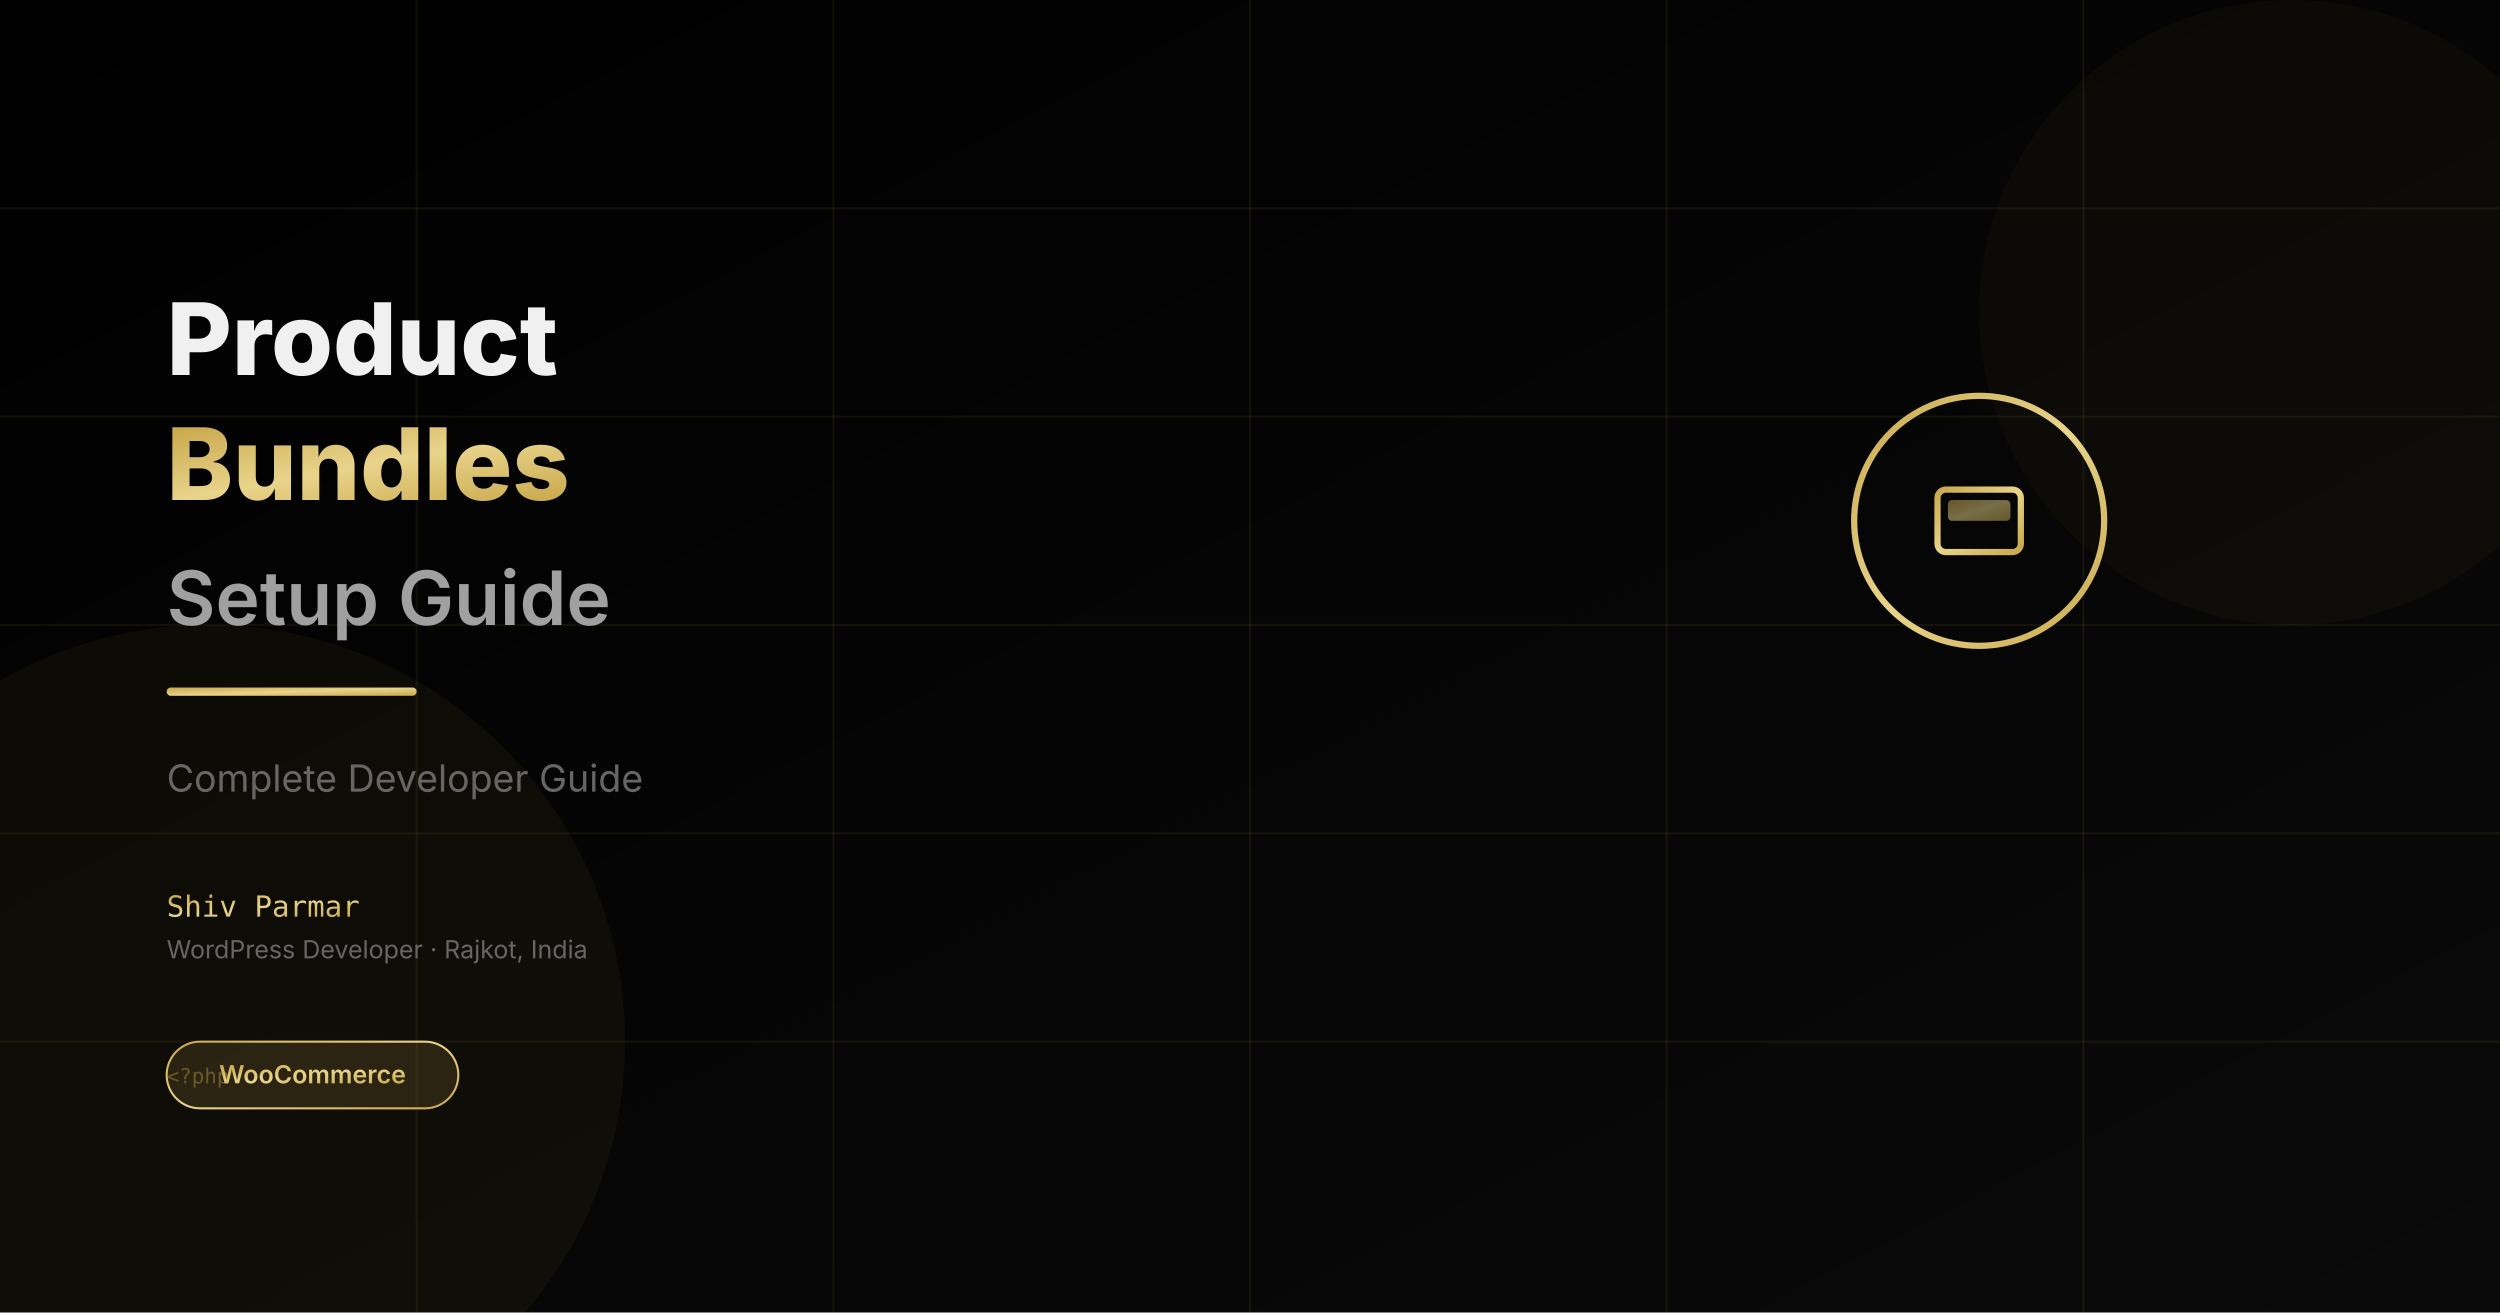
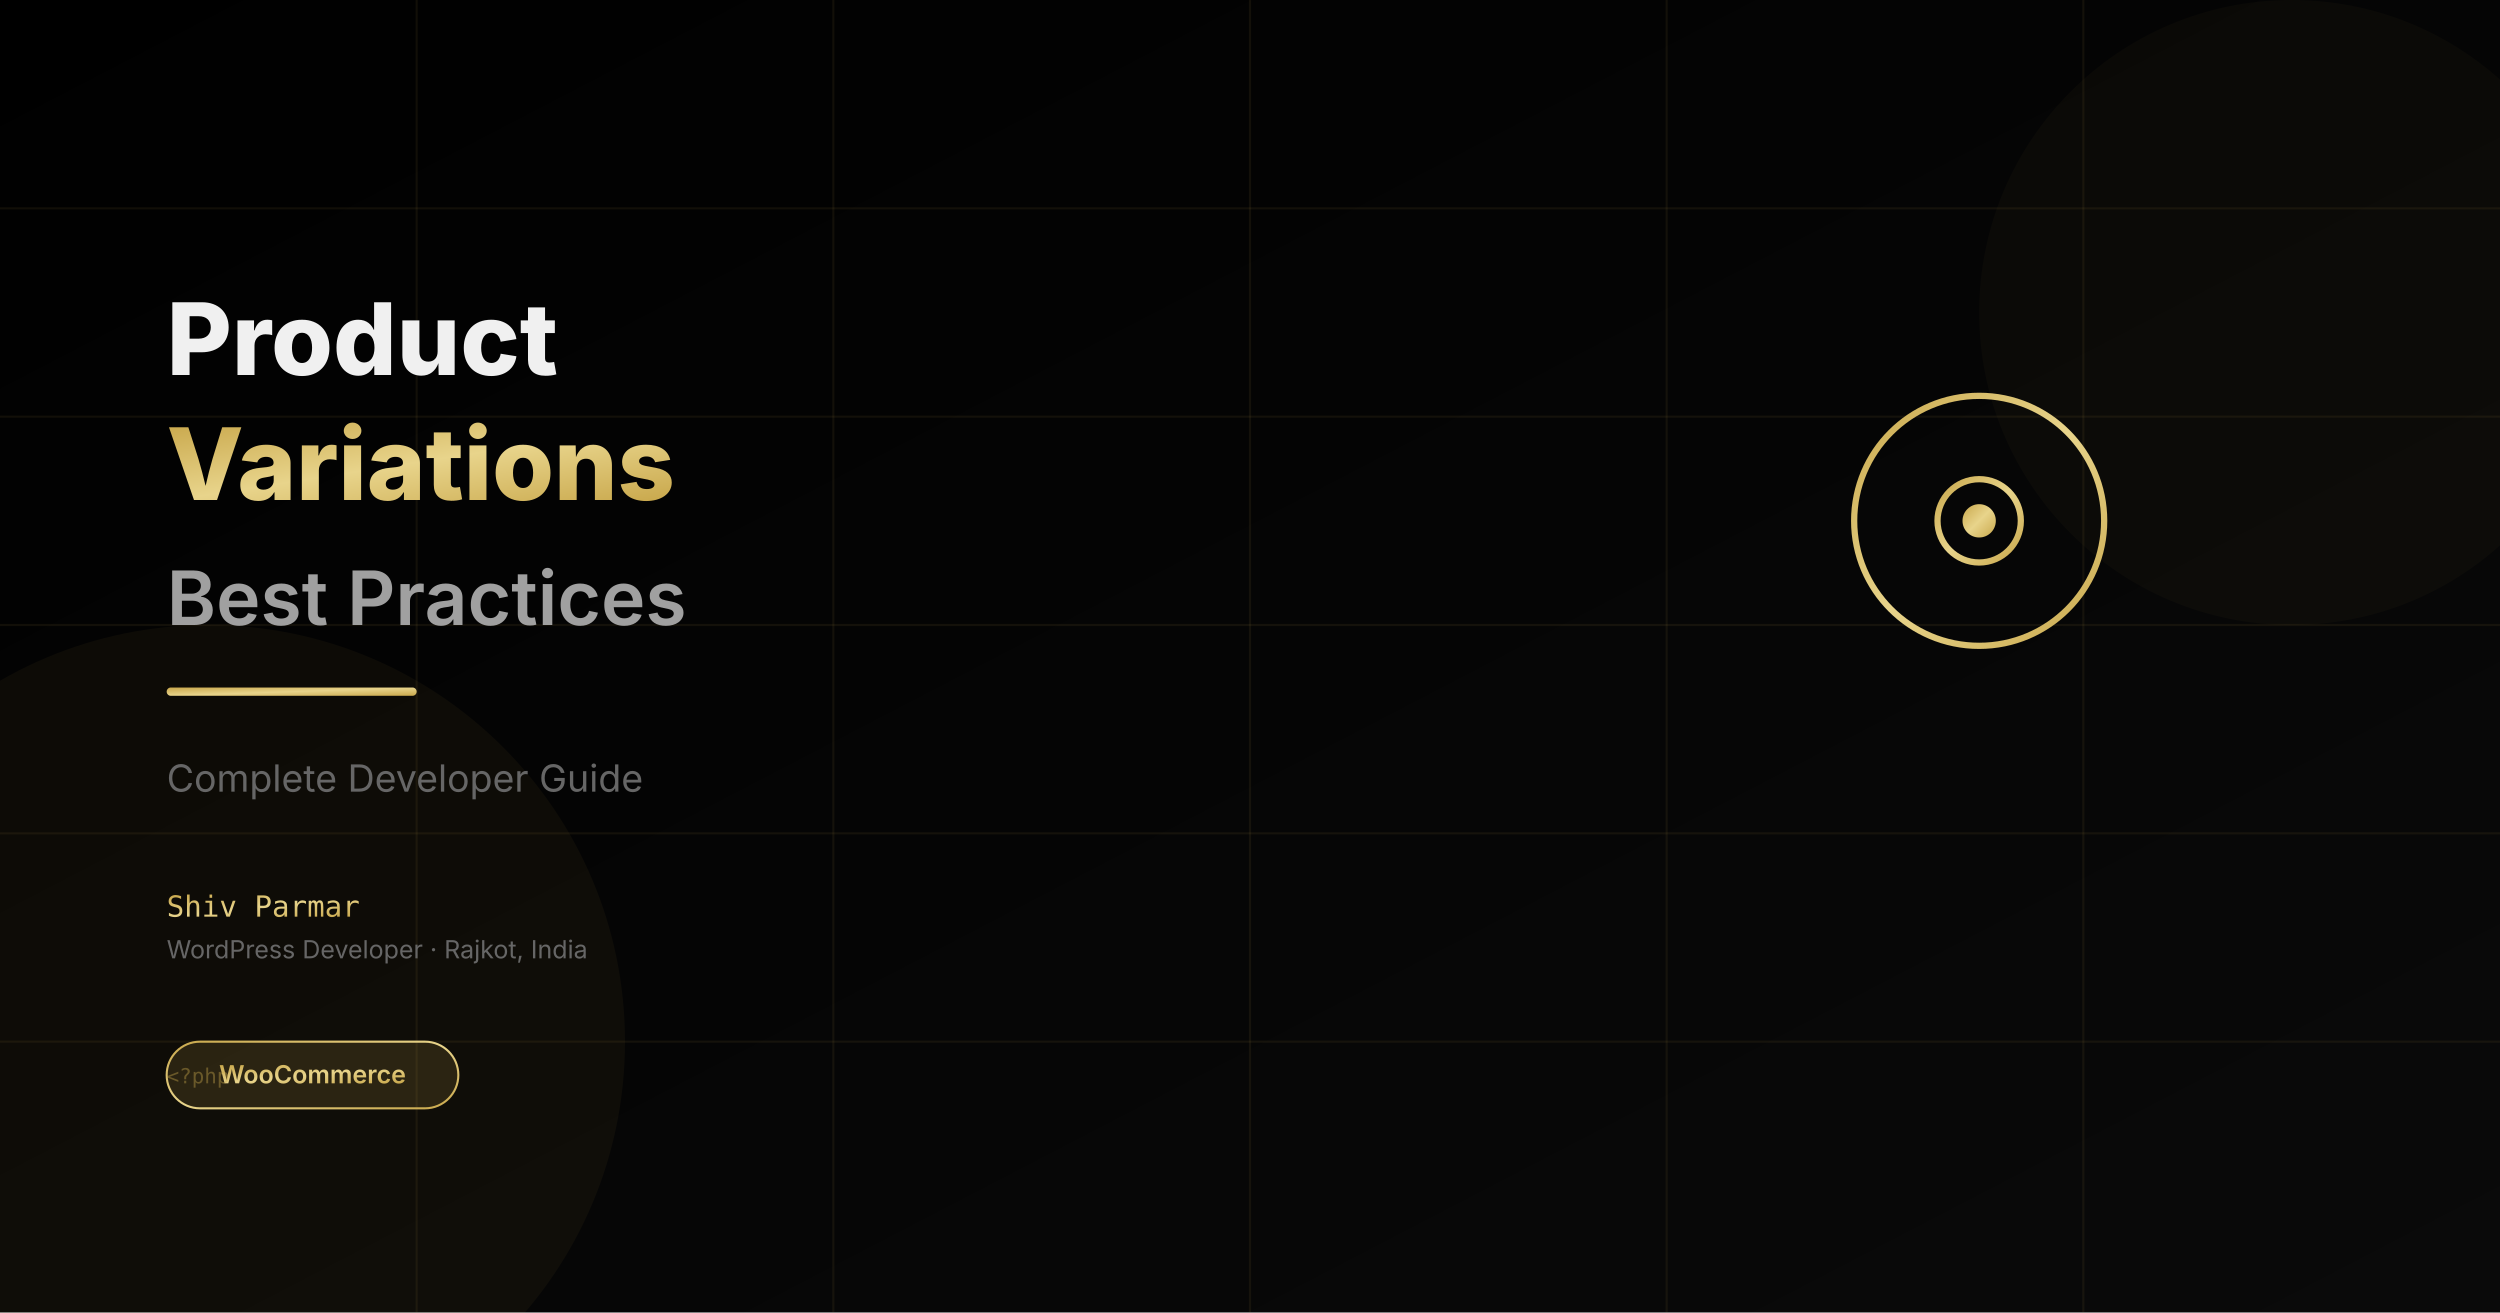
<svg xmlns="http://www.w3.org/2000/svg" width="1200" height="630" viewBox="0 0 1200 630">
  <defs>
    <linearGradient id="goldGrad" x1="0%" y1="0%" x2="100%" y2="100%">
      <stop offset="0%" style="stop-color:#c9a84c;stop-opacity:1" />
      <stop offset="50%" style="stop-color:#e8d48b;stop-opacity:1" />
      <stop offset="100%" style="stop-color:#c9a84c;stop-opacity:1" />
    </linearGradient>
    <linearGradient id="darkGrad" x1="0%" y1="0%" x2="100%" y2="100%">
      <stop offset="0%" style="stop-color:#000000;stop-opacity:1" />
      <stop offset="100%" style="stop-color:#0a0a0a;stop-opacity:1" />
    </linearGradient>
    <filter id="glow">
      <feGaussianBlur stdDeviation="3" result="coloredBlur" />
      <feMerge>
        <feMergeNode in="coloredBlur" />
        <feMergeNode in="SourceGraphic" />
      </feMerge>
    </filter>
  </defs>
  <rect width="1200" height="630" fill="url(#darkGrad)" />
  <circle cx="100" cy="500" r="200" fill="rgba(201,168,76,0.05)" />
  <circle cx="1100" cy="150" r="150" fill="rgba(201,168,76,0.03)" />
  <g stroke="rgba(201,168,76,0.08)" stroke-width="1" fill="none">
    <line x1="0" y1="100" x2="1200" y2="100" />
    <line x1="0" y1="200" x2="1200" y2="200" />
    <line x1="0" y1="300" x2="1200" y2="300" />
    <line x1="0" y1="400" x2="1200" y2="400" />
    <line x1="0" y1="500" x2="1200" y2="500" />
    <line x1="200" y1="0" x2="200" y2="630" />
    <line x1="400" y1="0" x2="400" y2="630" />
    <line x1="600" y1="0" x2="600" y2="630" />
    <line x1="800" y1="0" x2="800" y2="630" />
    <line x1="1000" y1="0" x2="1000" y2="630" />
  </g>
  <g transform="translate(900, 200)">
    <circle cx="50" cy="50" r="60" fill="none" stroke="url(#goldGrad)" stroke-width="3" />
-     <rect x="30" y="35" width="40" height="30" rx="4" fill="none" stroke="url(#goldGrad)" stroke-width="3" />
-     <rect x="35" y="40" width="30" height="10" rx="2" fill="url(#goldGrad)" opacity="0.5" />
-     <line x1="30" y1="50" x2="70" y2="50" stroke="url(#goldGrad)" stroke-width="2" />
+     <circle cx="50" cy="50" r="20" fill="none" stroke="url(#goldGrad)" stroke-width="3" />
+     <circle cx="50" cy="50" r="8" fill="url(#goldGrad)" />
+     <line x1="50" y1="30" x2="50" y2="20" stroke="url(#goldGrad)" stroke-width="3" />
+     <line x1="50" y1="70" x2="50" y2="80" stroke="url(#goldGrad)" stroke-width="3" />
+     <line x1="30" y1="50" x2="20" y2="50" stroke="url(#goldGrad)" stroke-width="3" />
+     <line x1="70" y1="50" x2="80" y2="50" stroke="url(#goldGrad)" stroke-width="3" />
  </g>
  <text x="80" y="180" font-family="Inter, -apple-system, sans-serif" font-size="48" font-weight="800" fill="#f0f0f0">Product</text>
-   <text x="80" y="240" font-family="Inter, -apple-system, sans-serif" font-size="48" font-weight="800" fill="url(#goldGrad)">Bundles</text>
-   <text x="80" y="300" font-family="Inter, -apple-system, sans-serif" font-size="36" font-weight="600" fill="#a0a0a0">Setup Guide</text>
+   <text x="80" y="240" font-family="Inter, -apple-system, sans-serif" font-size="48" font-weight="800" fill="url(#goldGrad)">Variations</text>
+   <text x="80" y="300" font-family="Inter, -apple-system, sans-serif" font-size="36" font-weight="600" fill="#a0a0a0">Best Practices</text>
  <rect x="80" y="330" width="120" height="4" rx="2" fill="url(#goldGrad)" />
  <text x="80" y="380" font-family="Inter, -apple-system, sans-serif" font-size="18" fill="#666666">Complete Developer Guide</text>
  <text x="80" y="440" font-family="JetBrains Mono, monospace" font-size="14" fill="url(#goldGrad)">Shiv Parmar</text>
  <text x="80" y="460" font-family="Inter, -apple-system, sans-serif" font-size="12" fill="#666666">WordPress Developer · Rajkot, India</text>
  <rect x="80" y="500" width="140" height="32" rx="16" fill="rgba(201,168,76,0.15)" stroke="url(#goldGrad)" stroke-width="1" />
  <text x="150" y="520" font-family="Inter, -apple-system, sans-serif" font-size="12" font-weight="600" fill="url(#goldGrad)" text-anchor="middle">WooCommerce</text>
  <g transform="translate(80, 520)" opacity="0.4">
    <text font-family="JetBrains Mono, monospace" font-size="10" fill="#c9a84c">&lt;?php</text>
  </g>
</svg>
